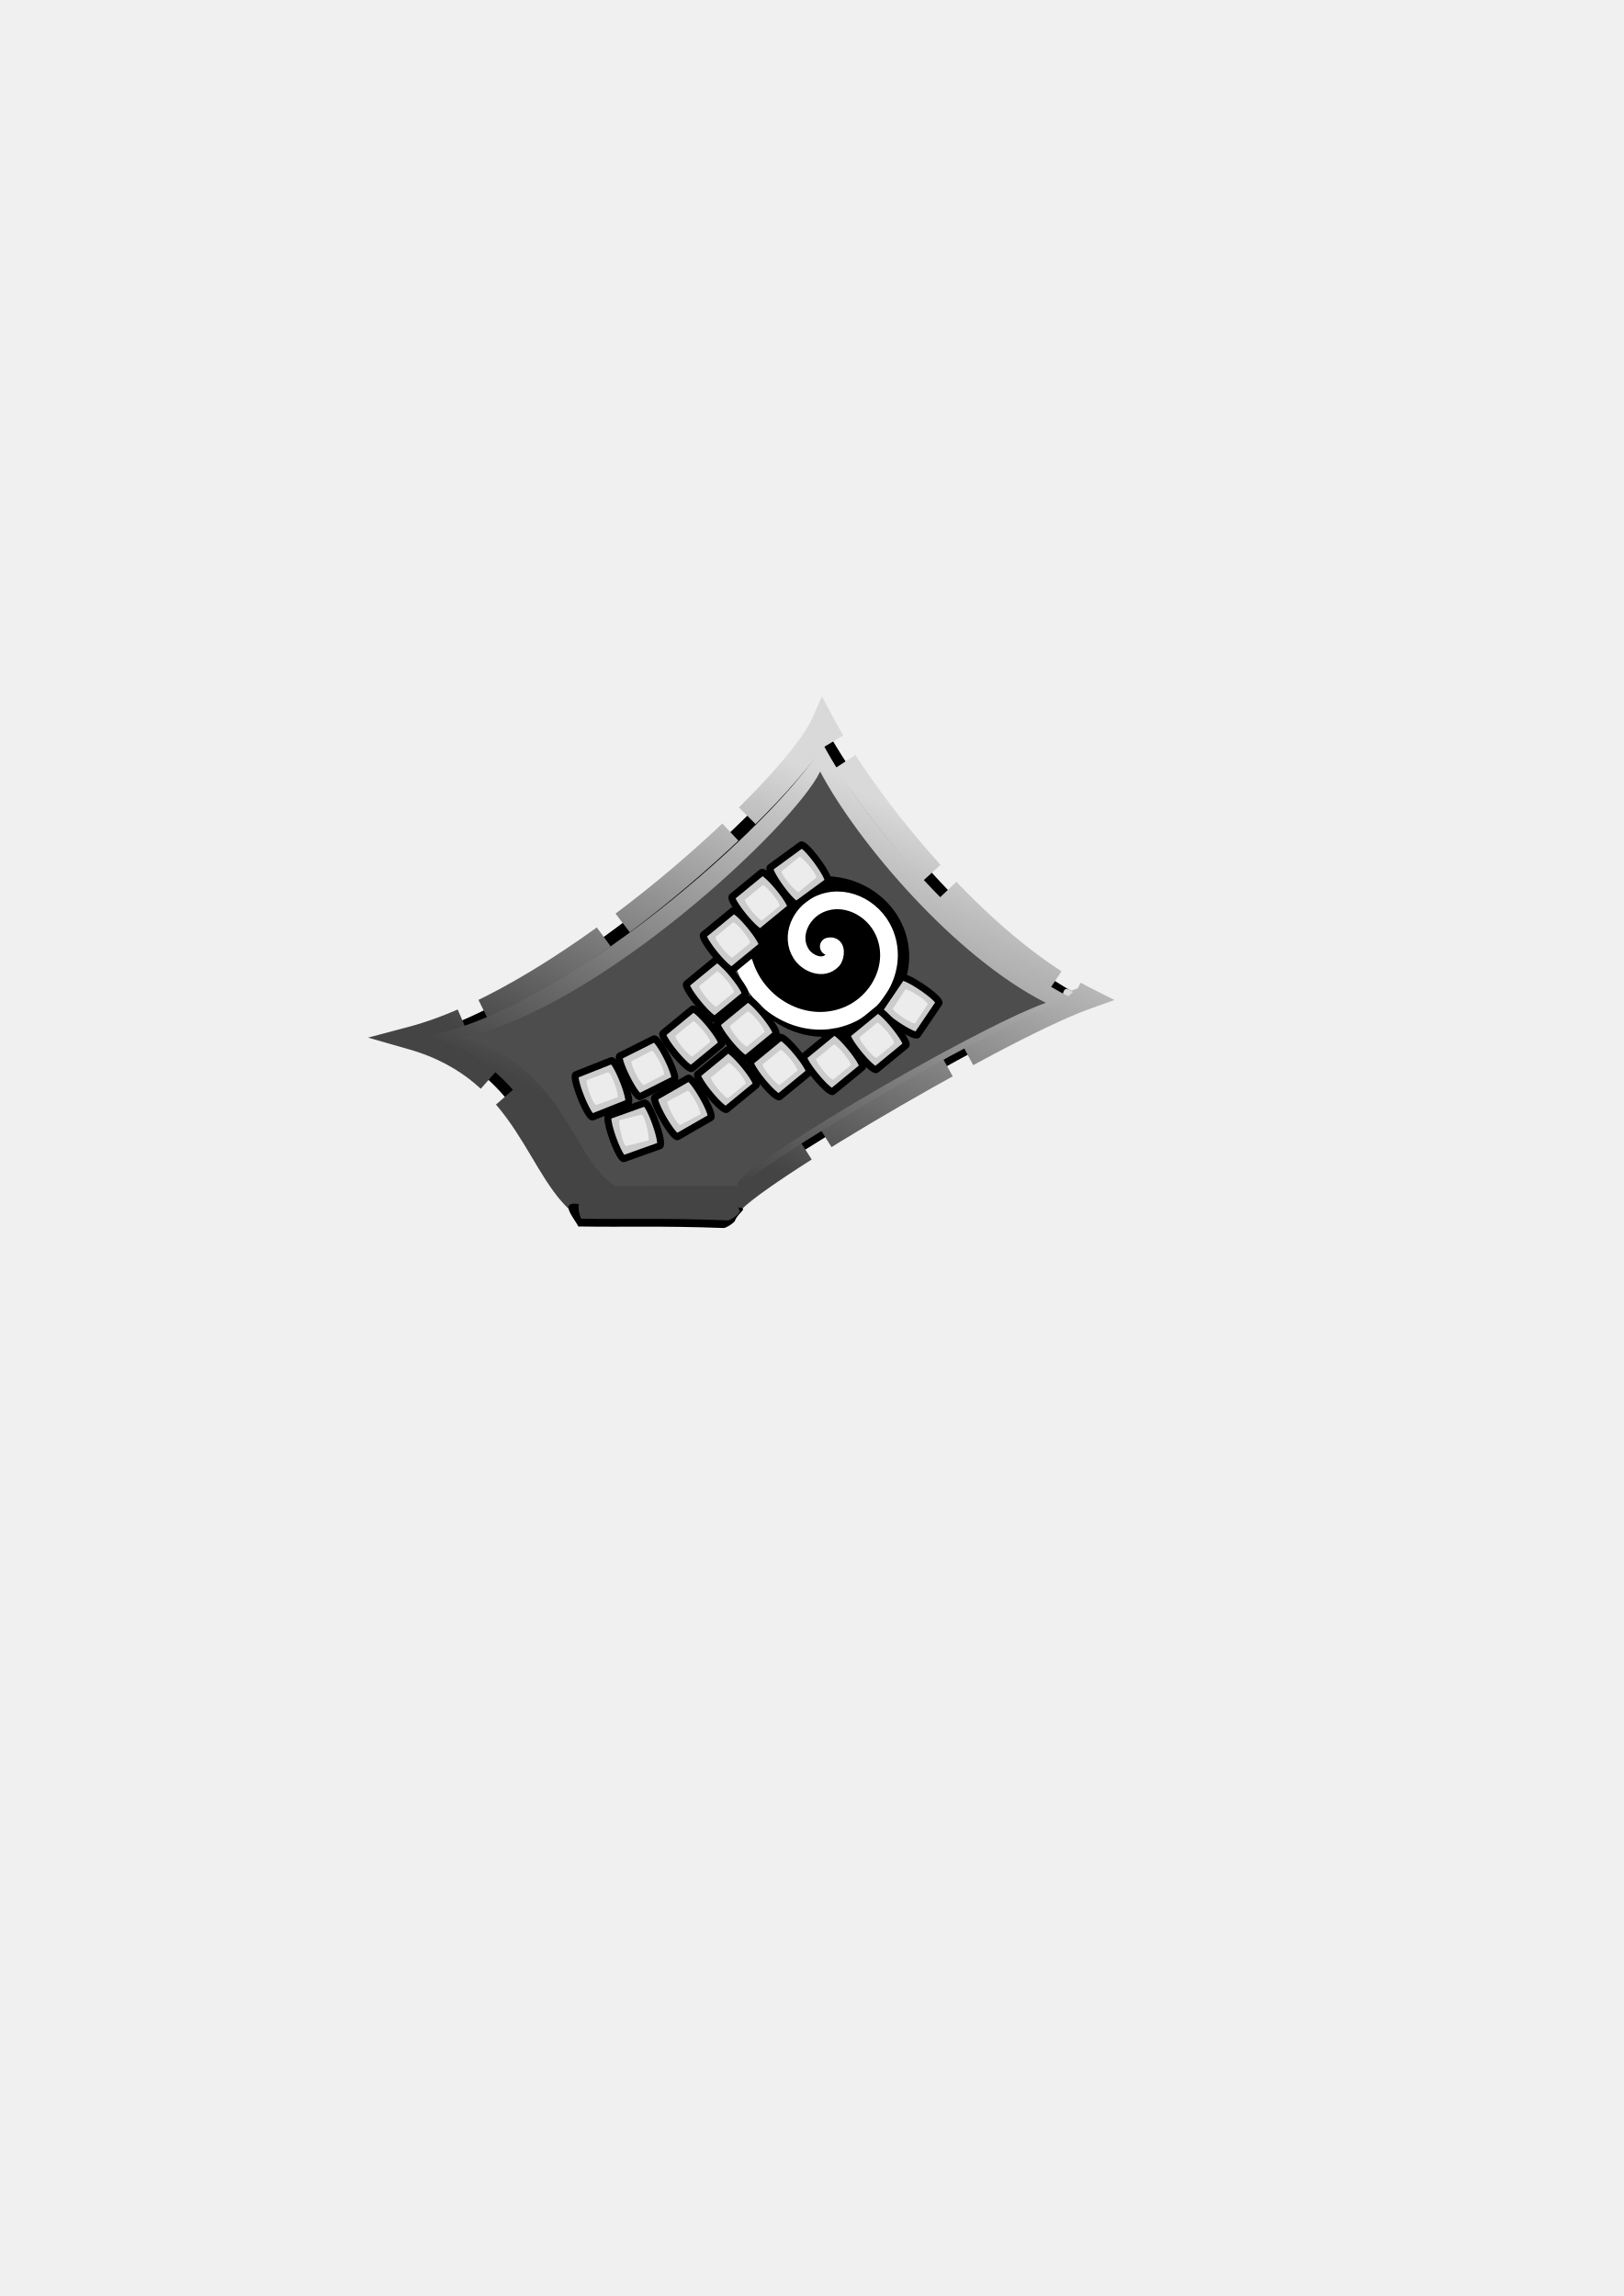
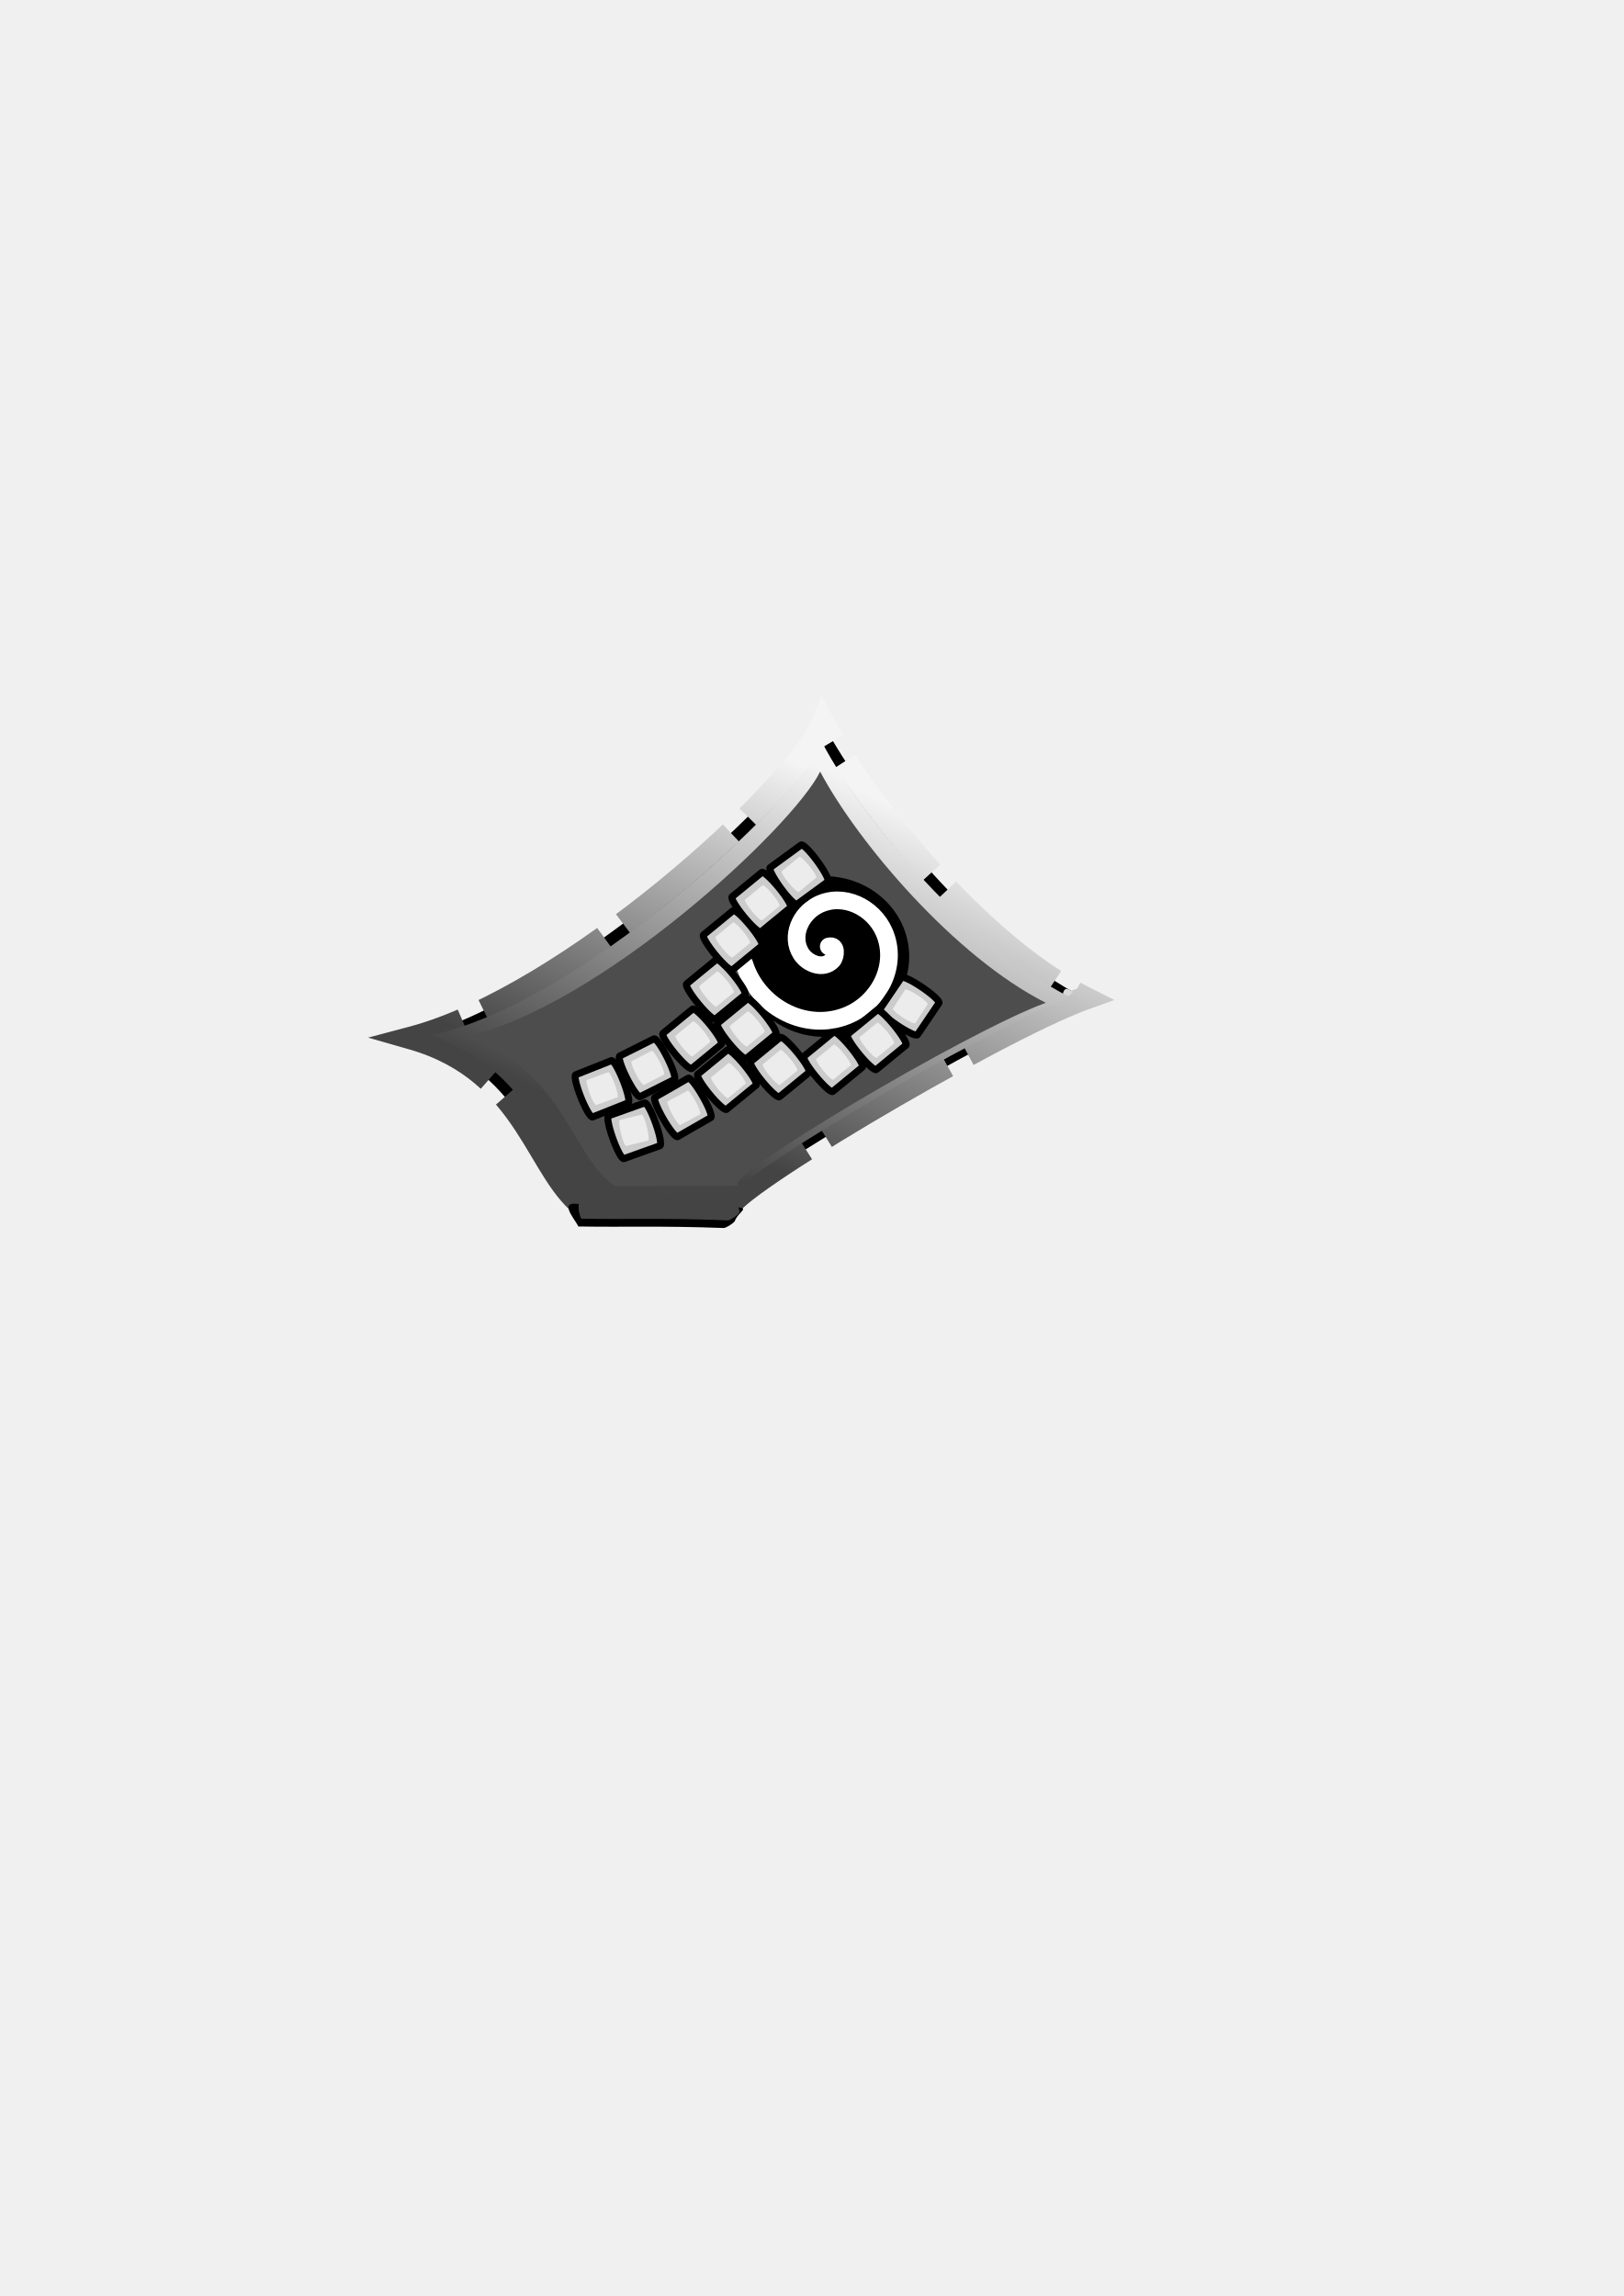
<svg xmlns="http://www.w3.org/2000/svg" xmlns:xlink="http://www.w3.org/1999/xlink" width="210mm" height="297mm" id="svg20632" version="1.1">
  <defs id="defs20634">
    <linearGradient xlink:href="#linearGradient6288" id="linearGradient6770" gradientUnits="userSpaceOnUse" gradientTransform="translate(-2428.467,-608.9006)" x1="-1578.846" y1="750.077" x2="-1662.808" y2="932.706" />
    <linearGradient id="linearGradient6288">
-       <stop id="stop6298" offset="0" style="stop-color:#d9d9d9;stop-opacity:1;" />
+       <stop id="stop6298" offset="0" style="stop-color:#f4f4f4;stop-opacity:1;" />
      <stop style="stop-color:#444444;stop-opacity:1;" offset="1" id="stop6292" />
    </linearGradient>
    <linearGradient xlink:href="#linearGradient6288" id="linearGradient6768" gradientUnits="userSpaceOnUse" gradientTransform="translate(-2428.467,-608.9006)" x1="-1588.09" y1="749.23" x2="-1664.673" y2="918.881" />
    <linearGradient xlink:href="#linearGradient6288" id="linearGradient4294" gradientUnits="userSpaceOnUse" gradientTransform="matrix(0.9999724,-7.4244406e-3,7.4244406e-3,0.9999724,1984.643,-382.4945)" x1="-1578.846" y1="750.077" x2="-1662.808" y2="932.706" />
    <linearGradient xlink:href="#linearGradient6288" id="linearGradient4297" gradientUnits="userSpaceOnUse" gradientTransform="matrix(0.9999724,-7.4244406e-3,7.4244406e-3,0.9999724,1984.643,-382.4945)" x1="-1588.09" y1="749.23" x2="-1664.673" y2="918.881" />
    <linearGradient xlink:href="#linearGradient6288" id="linearGradient4353" gradientUnits="userSpaceOnUse" x1="522.185" y1="492.167" x2="221.559" y2="510.249" />
  </defs>
  <g id="layer1">
    <g id="g2491">
      <g id="g4307">
-         <path style="fill:#000000;fill-opacity:1;fill-rule:evenodd;stroke:url(#linearGradient4297);stroke-width:11.486;stroke-linecap:butt;stroke-linejoin:miter;marker-start:none;stroke-miterlimit:4;stroke-dasharray:68.916, 11.486;stroke-dashoffset:0;stroke-opacity:1" d="M 287.543,591.295 C 262.321,575.255 259.252,524.042 201.533,507.502 277.775,487.245 388.141,385.385 402.262,353.583 423.446,393.601 479.028,462.173 530.248,488.01 487.001,503.534 343.699,588.468 357.282,591.19" id="path6726" />
-         <path style="fill:none;fill-rule:evenodd;stroke:#808080;stroke-width:0.1;stroke-linecap:butt;stroke-linejoin:miter;stroke-miterlimit:4;stroke-dasharray:none;stroke-opacity:1" d="M 179.633,506.695 C 179.681,506.695 179.804,506.697 179.887,506.698 C 179.902,506.698 179.916,506.699 179.931,506.699" id="path7897" />
-         <path style="fill:url(#linearGradient4294);fill-opacity:1;fill-rule:evenodd;stroke:none;stroke-width:11.486;stroke-linecap:butt;stroke-linejoin:miter;marker-start:none;stroke-miterlimit:4;stroke-dasharray:68.914, 11.486;stroke-dashoffset:0;stroke-opacity:1" d="M 290.854,586.804 C 266.848,571.537 264.215,524.448 210.364,506.211 C 282.914,491.018 387.814,393.143 402.19,363.611 C 422.352,401.699 474.482,463.067 523.233,487.659 C 482.071,502.435 345.677,583.274 358.605,585.865" id="path6728" />
-         <path style="fill:#4d4d4d;fill-opacity:1;fill-rule:evenodd;stroke:none;stroke-width:11.486;stroke-linecap:butt;stroke-linejoin:miter;marker-start:none;stroke-miterlimit:4;stroke-dasharray:68.914, 11.486;stroke-dashoffset:0;stroke-opacity:1" d="M 300.71,579.86 C 278.834,565.948 276.173,521.53 226.111,507.184 C 292.222,493.34 387.812,404.151 400.912,377.239 C 419.285,411.947 466.789,467.869 511.213,490.278 C 473.705,503.743 349.415,577.408 361.196,579.769" id="path6730" />
+         <path style="fill:#000000;fill-opacity:1;fill-rule:evenodd;stroke:url(#linearGradient4297);stroke-width:11.486;stroke-linecap:butt;stroke-linejoin:miter;stroke-miterlimit:4;stroke-dasharray:68.916, 11.486;stroke-dashoffset:0;stroke-opacity:1;marker-start:none" d="m 287.543,591.295 c -25.222,-16.041 -28.291,-67.253 -86.011,-83.794 76.243,-20.256 187.397,-121.226 200.73,-153.919 21.183,40.018 76.766,108.59 127.986,134.427 -43.247,15.524 -186.549,100.458 -172.967,103.18" id="path6726" />
+         <path style="fill:none;fill-rule:evenodd;stroke:#808080;stroke-width:0.1;stroke-linecap:butt;stroke-linejoin:miter;stroke-miterlimit:4;stroke-dasharray:none;stroke-opacity:1" d="m 179.633,506.695 c 0.049,6.9e-4 0.171,0.002 0.254,0.004 0.015,2.1e-4 0.029,4.1e-4 0.044,6.2e-4" id="path7897" />
+         <path style="fill:url(#linearGradient4294);fill-opacity:1;fill-rule:evenodd;stroke:none;stroke-width:11.486;stroke-linecap:butt;stroke-linejoin:miter;stroke-miterlimit:4;stroke-dasharray:68.914, 11.486;stroke-dashoffset:0;stroke-opacity:1;marker-start:none" d="m 290.854,586.804 c -24.006,-15.267 -26.638,-62.356 -80.489,-80.593 72.549,-15.193 177.45,-113.068 191.825,-142.6 20.162,38.089 72.292,99.457 121.043,124.048 -41.162,14.776 -177.556,95.615 -164.628,98.206" id="path6728" />
+         <path style="fill:#4d4d4d;fill-opacity:1;fill-rule:evenodd;stroke:none;stroke-width:11.486;stroke-linecap:butt;stroke-linejoin:miter;stroke-miterlimit:4;stroke-dasharray:68.914, 11.486;stroke-dashoffset:0;stroke-opacity:1;marker-start:none" d="m 300.71,579.86 c -21.875,-13.913 -24.537,-58.33 -74.599,-72.676 66.111,-13.844 161.701,-103.033 174.801,-129.945 18.373,34.708 65.877,90.63 110.301,113.039 -37.509,13.464 -161.798,87.129 -150.018,89.49" id="path6730" />
        <ellipse style="fill:#000000;stroke:#000000;stroke-width:18;stroke-linecap:square;paint-order:markers stroke fill" id="path1638" cx="403" cy="467.639" rx="32.432" ry="30.283" />
-         <path style="fill:none;fill-rule:evenodd;stroke:#ffffff;stroke-width:7.5;stroke-linecap:round;stroke-linejoin:miter;stroke-miterlimit:4;stroke-dasharray:none;stroke-opacity:1" id="path6732" d="M -1841.792,591.638 C -1838.164,591.998 -1840.487,596.707 -1842.391,597.669 C -1847.548,600.276 -1852.83,595.261 -1853.854,590.441 C -1855.685,581.819 -1848.134,574.446 -1839.997,573.546 C -1828.055,572.225 -1818.344,582.6 -1817.67,594.032 C -1816.771,609.269 -1830.062,621.383 -1844.785,621.791 C -1863.311,622.305 -1877.854,606.057 -1877.976,588.047 C -1877.981,587.342 -1877.965,586.637 -1877.929,585.932" transform="matrix(1.081431,-0.4011848,0.4011848,1.081431,2159.544,-915.9844)" />
+         <path style="fill:none;fill-rule:evenodd;stroke:#ffffff;stroke-width:7.5;stroke-linecap:round;stroke-linejoin:miter;stroke-miterlimit:4;stroke-dasharray:none;stroke-opacity:1" id="path6732" d="m -1841.792,591.638 c 3.628,0.36 1.305,5.069 -0.599,6.031 -5.158,2.607 -10.439,-2.408 -11.463,-7.228 -1.831,-8.622 5.719,-15.995 13.857,-16.895 11.942,-1.321 21.653,9.054 22.327,20.486 0.899,15.237 -12.393,27.351 -27.115,27.759 -18.526,0.514 -33.069,-15.734 -33.192,-33.744 -0,-0.705 0.011,-1.411 0.047,-2.115" transform="matrix(1.081431,-0.4011848,0.4011848,1.081431,2159.544,-915.9844)" />
        <g id="g6734" transform="matrix(0.9060636,0.3613978,-0.3613978,0.9060636,2150.533,295.019)" style="fill:#e6e6e6">
          <rect transform="matrix(-0.8757396,-0.4827838,-0.4829096,0.8756702,0,0)" ry="1.767" rx="18.522" y="1537.923" x="959.762" height="22.774" width="22.778" id="rect6736" style="opacity:1;fill:#cccccc;fill-opacity:1;stroke:#000000;stroke-width:3.5;stroke-miterlimit:4;stroke-dasharray:none;stroke-dashoffset:0;stroke-opacity:1" />
          <rect transform="matrix(-0.9767069,-0.2145779,-0.2147181,0.9766761,0,0)" ry="1.767" rx="18.522" y="1137.089" x="1322.746" height="22.774" width="22.778" id="rect6738" style="opacity:1;fill:#cccccc;fill-opacity:1;stroke:#000000;stroke-width:3.5;stroke-miterlimit:4;stroke-dasharray:none;stroke-dashoffset:0;stroke-opacity:1" />
          <rect transform="matrix(-0.8757396,-0.4827838,-0.4829096,0.8756702,0,0)" ry="1.767" rx="18.522" y="1515.588" x="944.866" height="22.774" width="22.778" id="rect6740" style="opacity:1;fill:#cccccc;fill-opacity:1;stroke:#000000;stroke-width:3.5;stroke-miterlimit:4;stroke-dasharray:none;stroke-dashoffset:0;stroke-opacity:1" />
          <rect transform="matrix(-0.8757396,-0.4827838,-0.4829096,0.8756702,0,0)" ry="1.767" rx="18.522" y="1538.586" x="985.132" height="22.774" width="22.778" id="rect6742" style="opacity:1;fill:#cccccc;fill-opacity:1;stroke:#000000;stroke-width:3.5;stroke-miterlimit:4;stroke-dasharray:none;stroke-dashoffset:0;stroke-opacity:1" />
          <rect transform="matrix(-0.8757396,-0.4827838,-0.4829096,0.8756702,0,0)" ry="1.767" rx="18.522" y="1491.742" x="939.518" height="22.774" width="22.778" id="rect6744" style="opacity:1;fill:#cccccc;fill-opacity:1;stroke:#000000;stroke-width:3.5;stroke-miterlimit:4;stroke-dasharray:none;stroke-dashoffset:0;stroke-opacity:1" />
          <rect transform="matrix(-0.8757396,-0.4827838,-0.4829096,0.8756702,0,0)" ry="1.767" rx="18.522" y="1537.97" x="1010.241" height="22.774" width="22.778" id="rect6746" style="opacity:1;fill:#cccccc;fill-opacity:1;stroke:#000000;stroke-width:3.5;stroke-miterlimit:4;stroke-dasharray:none;stroke-dashoffset:0;stroke-opacity:1" />
          <rect transform="matrix(-0.8757396,-0.4827838,-0.4829096,0.8756702,0,0)" ry="1.767" rx="18.522" y="1515.828" x="1023.853" height="22.774" width="22.778" id="rect6748" style="opacity:1;fill:#cccccc;fill-opacity:1;stroke:#000000;stroke-width:3.5;stroke-miterlimit:4;stroke-dasharray:none;stroke-dashoffset:0;stroke-opacity:1" />
          <rect transform="matrix(-0.8757396,-0.4827838,-0.4829096,0.8756702,0,0)" ry="1.767" rx="18.522" y="1492.63" x="1029.535" height="22.774" width="22.778" id="rect6750" style="opacity:1;fill:#cccccc;fill-opacity:1;stroke:#000000;stroke-width:3.5;stroke-miterlimit:4;stroke-dasharray:none;stroke-dashoffset:0;stroke-opacity:1" />
          <rect transform="matrix(-0.847359,-0.5310204,-0.5311422,0.8472827,0,0)" ry="1.767" rx="18.522" y="1525.127" x="943.736" height="22.774" width="22.778" id="rect6752" style="opacity:1;fill:#cccccc;fill-opacity:1;stroke:#000000;stroke-width:3.5;stroke-miterlimit:4;stroke-dasharray:none;stroke-dashoffset:0;stroke-opacity:1" />
          <rect transform="matrix(-0.8757396,-0.4827838,-0.4829096,0.8756702,0,0)" ry="1.767" rx="18.522" y="1562.879" x="998.591" height="22.774" width="22.778" id="rect6754" style="opacity:1;fill:#cccccc;fill-opacity:1;stroke:#000000;stroke-width:3.5;stroke-miterlimit:4;stroke-dasharray:none;stroke-dashoffset:0;stroke-opacity:1" />
          <rect transform="matrix(-0.8757396,-0.4827838,-0.4829096,0.8756702,0,0)" ry="1.767" rx="18.522" y="1562.423" x="971.699" height="22.774" width="22.778" id="rect6756" style="opacity:1;fill:#cccccc;fill-opacity:1;stroke:#000000;stroke-width:3.5;stroke-miterlimit:4;stroke-dasharray:none;stroke-dashoffset:0;stroke-opacity:1" />
          <rect transform="matrix(-0.7839127,-0.620871,-0.6209837,0.7838235,0,0)" ry="1.767" rx="18.522" y="1729.342" x="697.002" height="22.774" width="22.778" id="rect6758" style="opacity:1;fill:#cccccc;fill-opacity:1;stroke:#000000;stroke-width:3.5;stroke-miterlimit:4;stroke-dasharray:none;stroke-dashoffset:0;stroke-opacity:1" />
          <rect transform="matrix(-0.7474145,-0.664358,-0.6644652,0.7473192,0,0)" ry="1.767" rx="18.522" y="1773.909" x="622.893" height="22.774" width="22.778" id="rect6760" style="opacity:1;fill:#cccccc;fill-opacity:1;stroke:#000000;stroke-width:3.5;stroke-miterlimit:4;stroke-dasharray:none;stroke-dashoffset:0;stroke-opacity:1" />
          <rect transform="matrix(-0.6616868,-0.7497803,-0.7498753,0.6615792,0,0)" ry="1.767" rx="18.522" y="1854.163" x="374.984" height="22.774" width="22.778" id="rect6762" style="opacity:1;fill:#cccccc;fill-opacity:1;stroke:#000000;stroke-width:3.5;stroke-miterlimit:4;stroke-dasharray:none;stroke-dashoffset:0;stroke-opacity:1" />
          <rect transform="matrix(-0.6874343,-0.7262466,-0.7263451,0.6873302,0,0)" ry="1.767" rx="18.522" y="1846.784" x="465.344" height="22.774" width="22.778" id="rect6764" style="opacity:1;fill:#cccccc;fill-opacity:1;stroke:#000000;stroke-width:3.5;stroke-miterlimit:4;stroke-dasharray:none;stroke-dashoffset:0;stroke-opacity:1" />
        </g>
-         <path style="fill:#000000;fill-opacity:1;fill-rule:evenodd;stroke:none;stroke-width:1px;stroke-linecap:butt;stroke-linejoin:miter;stroke-opacity:1" d="M 282.687,599.618 C 306.132,600.021 322.64,599.237 353.682,600.369 C 354.608,600.572 359.689,597.494 359.378,596.399 C 361.398,592.399 365.765,590.77 361.374,590.358 C 342.208,589.573 312.385,592.298 286.47,589.424 C 270.954,585.361 280.872,595.561 282.687,599.618 z" id="path2489" />
-         <path style="fill:#444444;fill-opacity:1;fill-rule:evenodd;stroke:none;stroke-width:1px;stroke-linecap:butt;stroke-linejoin:miter;stroke-opacity:1" d="M 284.047,595.802 C 307.737,596.251 324.417,595.378 355.784,596.638 C 356.72,596.865 361.854,593.436 361.54,592.216 C 359.034,584.278 359.783,586.084 356.484,585.903 C 337.117,585.029 314.055,587.647 287.869,584.445 C 281.664,585.071 282.212,591.282 284.047,595.802 z" id="path6766" />
+         <path style="fill:#000000;fill-opacity:1;fill-rule:evenodd;stroke:none;stroke-width:1px;stroke-linecap:butt;stroke-linejoin:miter;stroke-opacity:1" d="m 282.687,599.618 c 23.445,0.403 39.953,-0.38 70.995,0.751 0.926,0.203 6.007,-2.875 5.696,-3.97 2.02,-4 6.387,-5.629 1.996,-6.042 -19.166,-0.785 -48.99,1.941 -74.905,-0.933 -15.516,-4.064 -5.598,6.137 -3.782,10.194 z" id="path2489" />
+         <path style="fill:#444444;fill-opacity:1;fill-rule:evenodd;stroke:none;stroke-width:1px;stroke-linecap:butt;stroke-linejoin:miter;stroke-opacity:1" d="m 284.047,595.802 c 23.69,0.45 40.371,-0.424 71.737,0.837 0.936,0.227 6.07,-3.203 5.756,-4.423 -2.506,-7.938 -1.756,-6.132 -5.056,-6.313 -19.366,-0.874 -42.429,1.744 -68.615,-1.458 -6.205,0.626 -5.657,6.837 -3.822,11.357 z" id="path6766" />
        <rect transform="matrix(-0.6345586,-0.7728747,-0.7729659,0.6344476,0,0)" ry="1.015" rx="10.637" y="30.372" x="-627.14" height="13.079" width="13.082" id="rect6820" style="fill:#ececec;fill-opacity:1;stroke:none;stroke-width:1.873;stroke-miterlimit:4;stroke-dasharray:none;stroke-dashoffset:0;stroke-opacity:1" />
        <rect transform="matrix(-0.6345586,-0.7728747,-0.7729659,0.6344476,0,0)" ry="1.015" rx="10.637" y="29.577" x="-602.589" height="13.079" width="13.082" id="rect6822" style="fill:#ececec;fill-opacity:1;stroke:none;stroke-width:1.873;stroke-miterlimit:4;stroke-dasharray:none;stroke-dashoffset:0;stroke-opacity:1" />
        <rect transform="matrix(-0.6345586,-0.7728747,-0.7729659,0.6344476,0,0)" ry="1.015" rx="10.637" y="8.213" x="-589.022" height="13.079" width="13.082" id="rect6824" style="fill:#ececec;fill-opacity:1;stroke:none;stroke-width:1.873;stroke-miterlimit:4;stroke-dasharray:none;stroke-dashoffset:0;stroke-opacity:1" />
        <rect transform="matrix(-0.6345586,-0.7728747,-0.7729659,0.6344476,0,0)" ry="1.015" rx="10.637" y="-14.452" x="-584.131" height="13.079" width="13.082" id="rect6826" style="fill:#ececec;fill-opacity:1;stroke:none;stroke-width:1.873;stroke-miterlimit:4;stroke-dasharray:none;stroke-dashoffset:0;stroke-opacity:1" />
        <rect transform="matrix(-0.6345586,-0.7728747,-0.7729659,0.6344476,0,0)" ry="1.015" rx="10.637" y="-37.13" x="-584.795" height="13.079" width="13.082" id="rect6828" style="fill:#ececec;fill-opacity:1;stroke:none;stroke-width:1.873;stroke-miterlimit:4;stroke-dasharray:none;stroke-dashoffset:0;stroke-opacity:1" />
        <rect transform="matrix(-0.8373556,-0.5466586,-0.5467789,0.837277,0,0)" ry="1.015" rx="10.637" y="162.24" x="-648.126" height="13.079" width="13.082" id="rect6830" style="fill:#ececec;fill-opacity:1;stroke:none;stroke-width:1.873;stroke-miterlimit:4;stroke-dasharray:none;stroke-dashoffset:0;stroke-opacity:1" />
        <rect transform="matrix(-0.6345586,-0.7728747,-0.7729659,0.6344476,0,0)" ry="1.015" rx="10.637" y="-15.085" x="-671.619" height="13.079" width="13.082" id="rect6832" style="fill:#ececec;fill-opacity:1;stroke:none;stroke-width:1.873;stroke-miterlimit:4;stroke-dasharray:none;stroke-dashoffset:0;stroke-opacity:1" />
        <rect transform="matrix(-0.6345586,-0.7728747,-0.7729659,0.6344476,0,0)" ry="1.015" rx="10.637" y="8.074" x="-666.409" height="13.079" width="13.082" id="rect6834" style="fill:#ececec;fill-opacity:1;stroke:none;stroke-width:1.873;stroke-miterlimit:4;stroke-dasharray:none;stroke-dashoffset:0;stroke-opacity:1" />
        <rect transform="matrix(-0.6345586,-0.7728747,-0.7729659,0.6344476,0,0)" ry="1.015" rx="10.637" y="29.921" x="-651.863" height="13.079" width="13.082" id="rect6836" style="fill:#ececec;fill-opacity:1;stroke:none;stroke-width:1.873;stroke-miterlimit:4;stroke-dasharray:none;stroke-dashoffset:0;stroke-opacity:1" />
        <rect transform="matrix(-0.6345586,-0.7728747,-0.7729659,0.6344476,0,0)" ry="1.015" rx="10.637" y="54.043" x="-613.993" height="13.079" width="13.082" id="rect6838" style="fill:#ececec;fill-opacity:1;stroke:none;stroke-width:1.873;stroke-miterlimit:4;stroke-dasharray:none;stroke-dashoffset:0;stroke-opacity:1" />
        <rect transform="matrix(-0.6345586,-0.7728747,-0.7729659,0.6344476,0,0)" ry="1.015" rx="10.637" y="53.511" x="-640.759" height="13.079" width="13.082" id="rect6840" style="fill:#ececec;fill-opacity:1;stroke:none;stroke-width:1.873;stroke-miterlimit:4;stroke-dasharray:none;stroke-dashoffset:0;stroke-opacity:1" />
        <rect transform="matrix(-0.4577609,-0.8890753,-0.8891411,0.4576332,0,0)" ry="1.015" rx="10.637" y="-49.067" x="-615.666" height="13.079" width="13.082" id="rect6842" style="fill:#ececec;fill-opacity:1;stroke:none;stroke-width:1.873;stroke-miterlimit:4;stroke-dasharray:none;stroke-dashoffset:0;stroke-opacity:1" />
        <rect transform="matrix(-0.4681376,-0.8836556,-0.8837228,0.4680106,0,0)" ry="1.015" rx="10.637" y="-48.391" x="-641.654" height="13.079" width="13.082" id="rect6844" style="fill:#ececec;fill-opacity:1;stroke:none;stroke-width:1.873;stroke-miterlimit:4;stroke-dasharray:none;stroke-dashoffset:0;stroke-opacity:1" />
        <rect transform="matrix(-0.2392959,-0.9709467,-0.970981,0.2391565,0,0)" ry="1.015" rx="10.637" y="-175.17" x="-617.206" height="13.079" width="13.082" id="rect6846" style="fill:#ececec;fill-opacity:1;stroke:none;stroke-width:1.873;stroke-miterlimit:4;stroke-dasharray:none;stroke-dashoffset:0;stroke-opacity:1" />
        <rect transform="matrix(-0.3440762,-0.9389417,-0.9389911,0.3439413,0,0)" ry="1.015" rx="10.637" y="-99.796" x="-607.543" height="13.079" width="13.082" id="rect6848" style="fill:#ececec;fill-opacity:1;stroke:none;stroke-width:1.873;stroke-miterlimit:4;stroke-dasharray:none;stroke-dashoffset:0;stroke-opacity:1" />
-         <path style="fill:#d9d9d9;fill-opacity:1;fill-rule:evenodd;stroke:none;stroke-width:1px;stroke-linecap:butt;stroke-linejoin:miter;stroke-opacity:1" d="M 524.518,484.993 C 524.161,485.464 522.99,486.427 522.19,487.061 C 521.322,486.579 520.556,486.235 519.788,485.858 C 519.386,485.661 519.957,484.672 520.119,484.342 C 520.382,483.806 520.759,483.459 521.577,483.452 C 522.821,483.723 523.408,484.363 524.518,484.993 z" id="path6850" />
+         <path style="fill:#d9d9d9;fill-opacity:1;fill-rule:evenodd;stroke:none;stroke-width:1px;stroke-linecap:butt;stroke-linejoin:miter;stroke-opacity:1" d="m 524.518,484.993 c -0.357,0.471 -1.528,1.433 -2.328,2.068 -0.868,-0.482 -1.634,-0.826 -2.402,-1.203 -0.402,-0.198 0.169,-1.186 0.331,-1.516 0.263,-0.537 0.641,-0.884 1.458,-0.89 1.244,0.271 1.831,0.91 2.941,1.541 z" id="path6850" />
      </g>
    </g>
  </g>
</svg>
